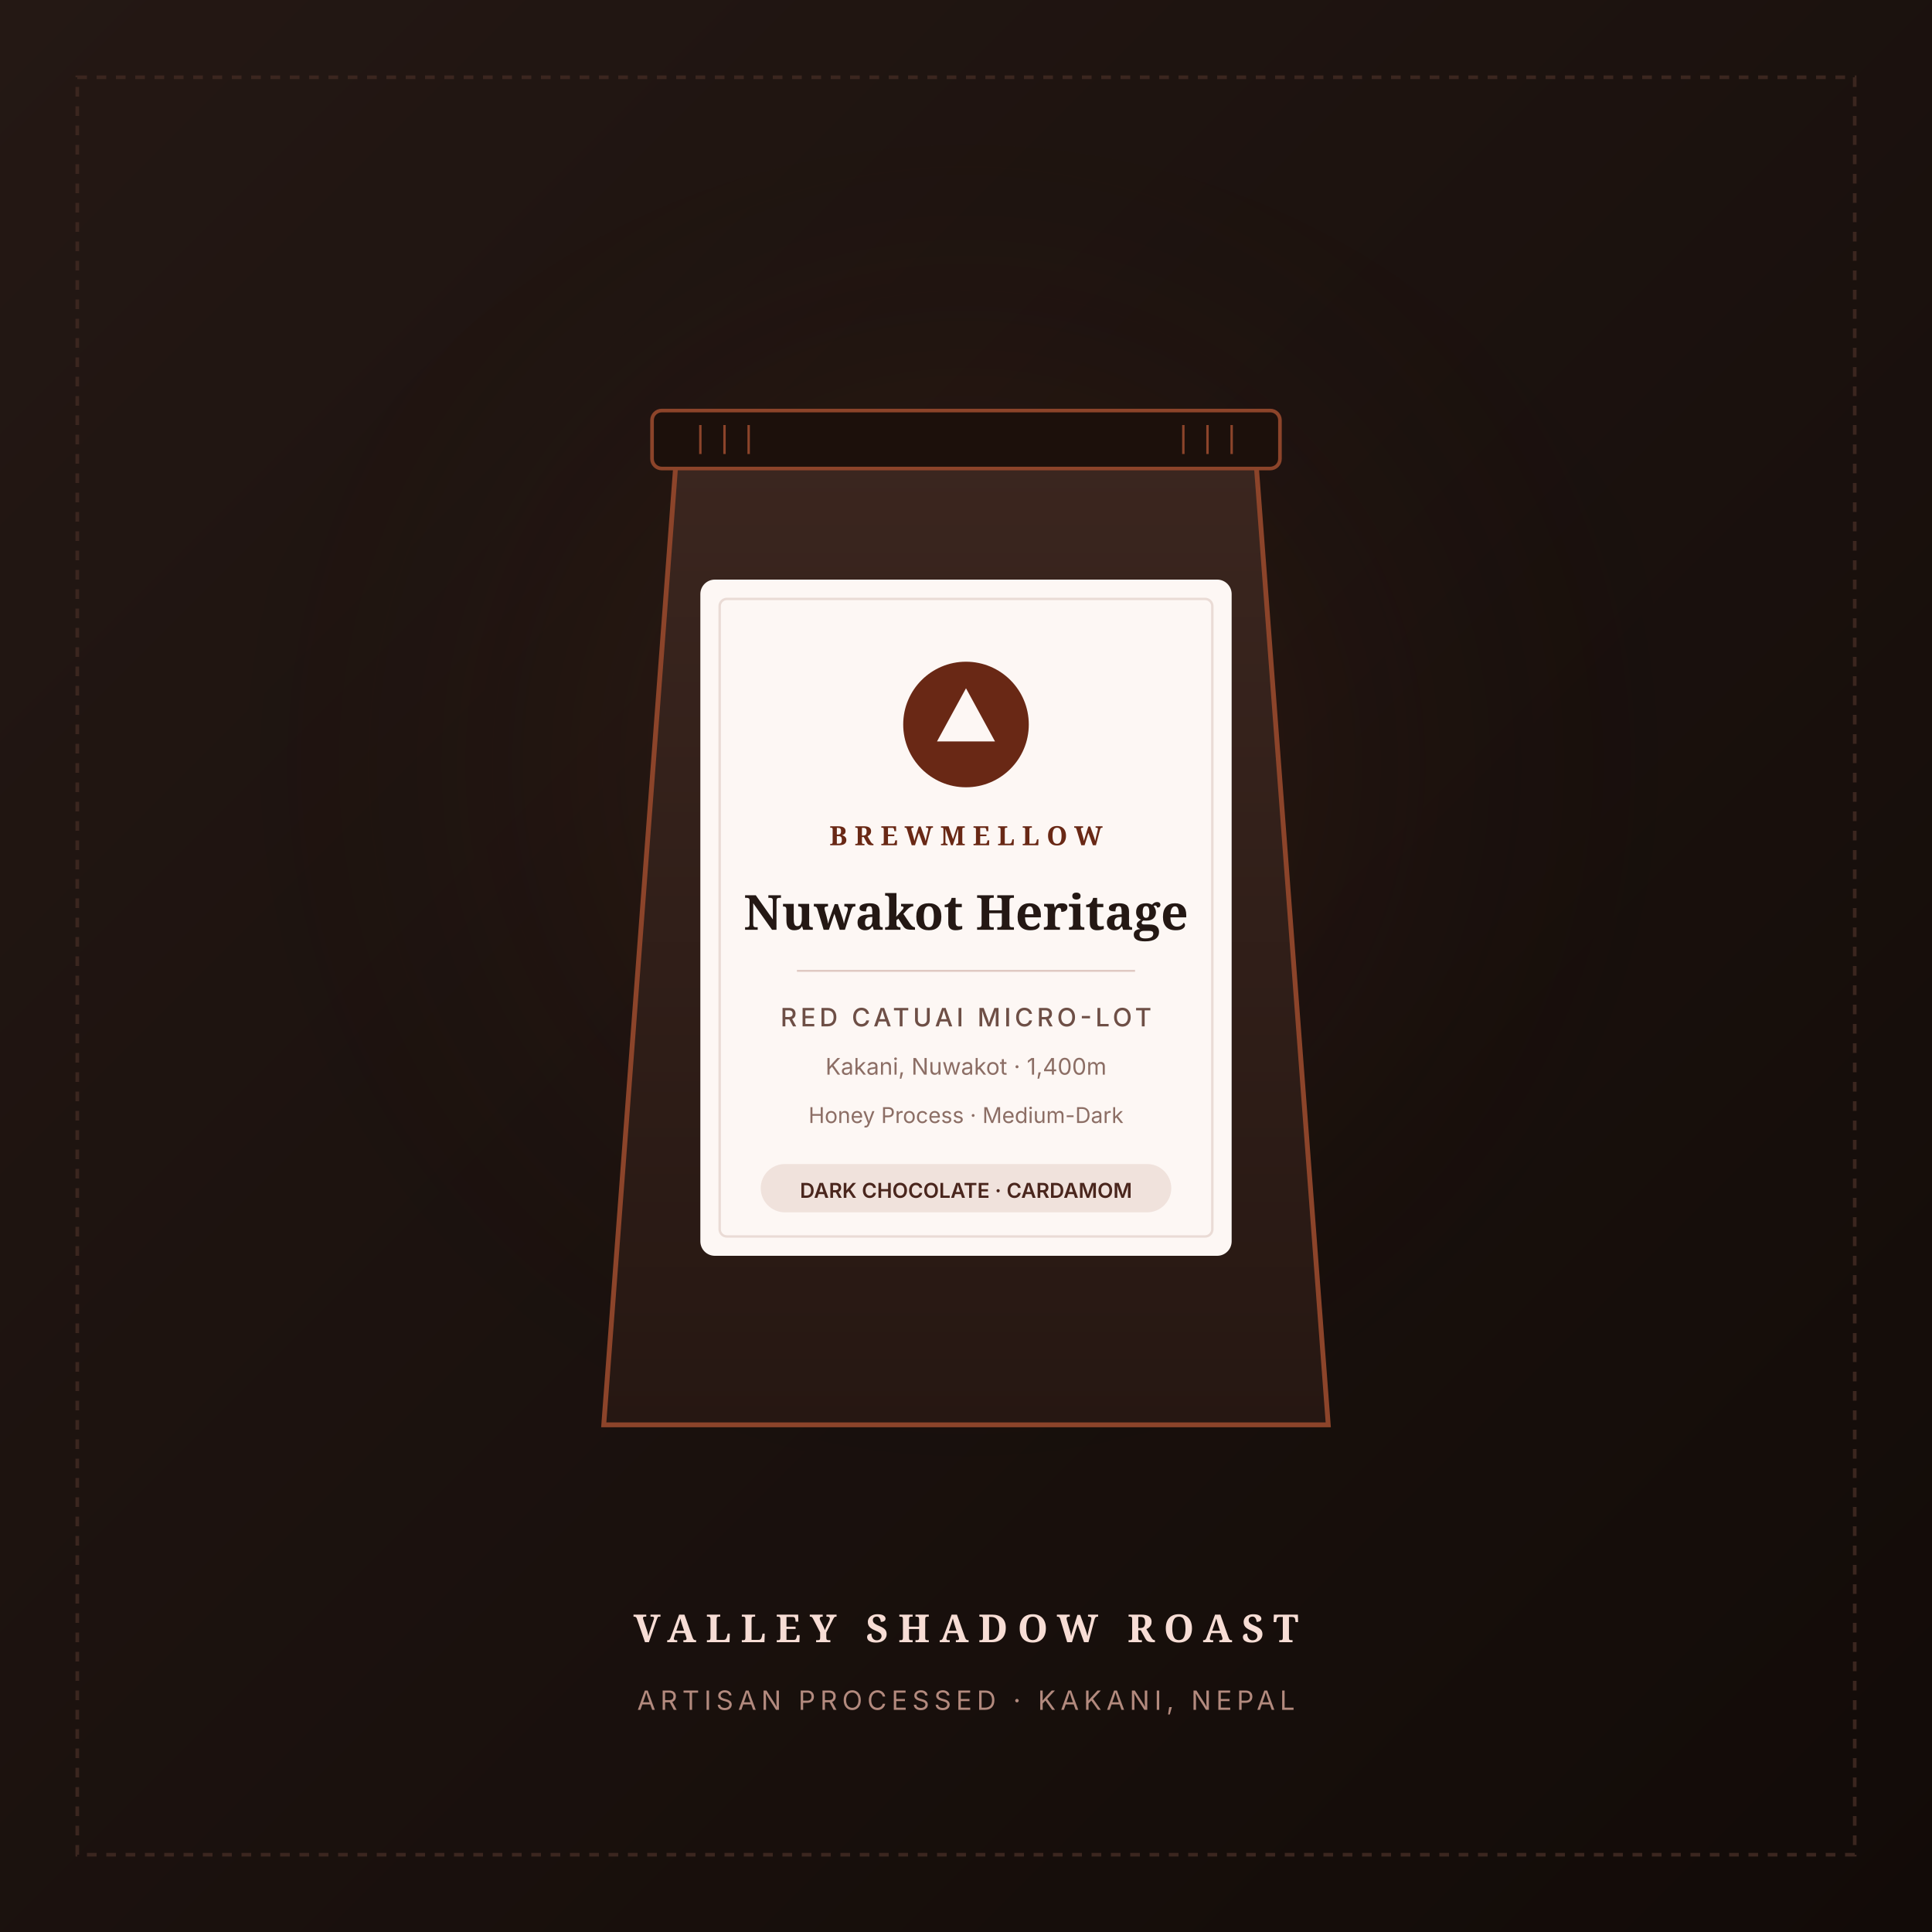
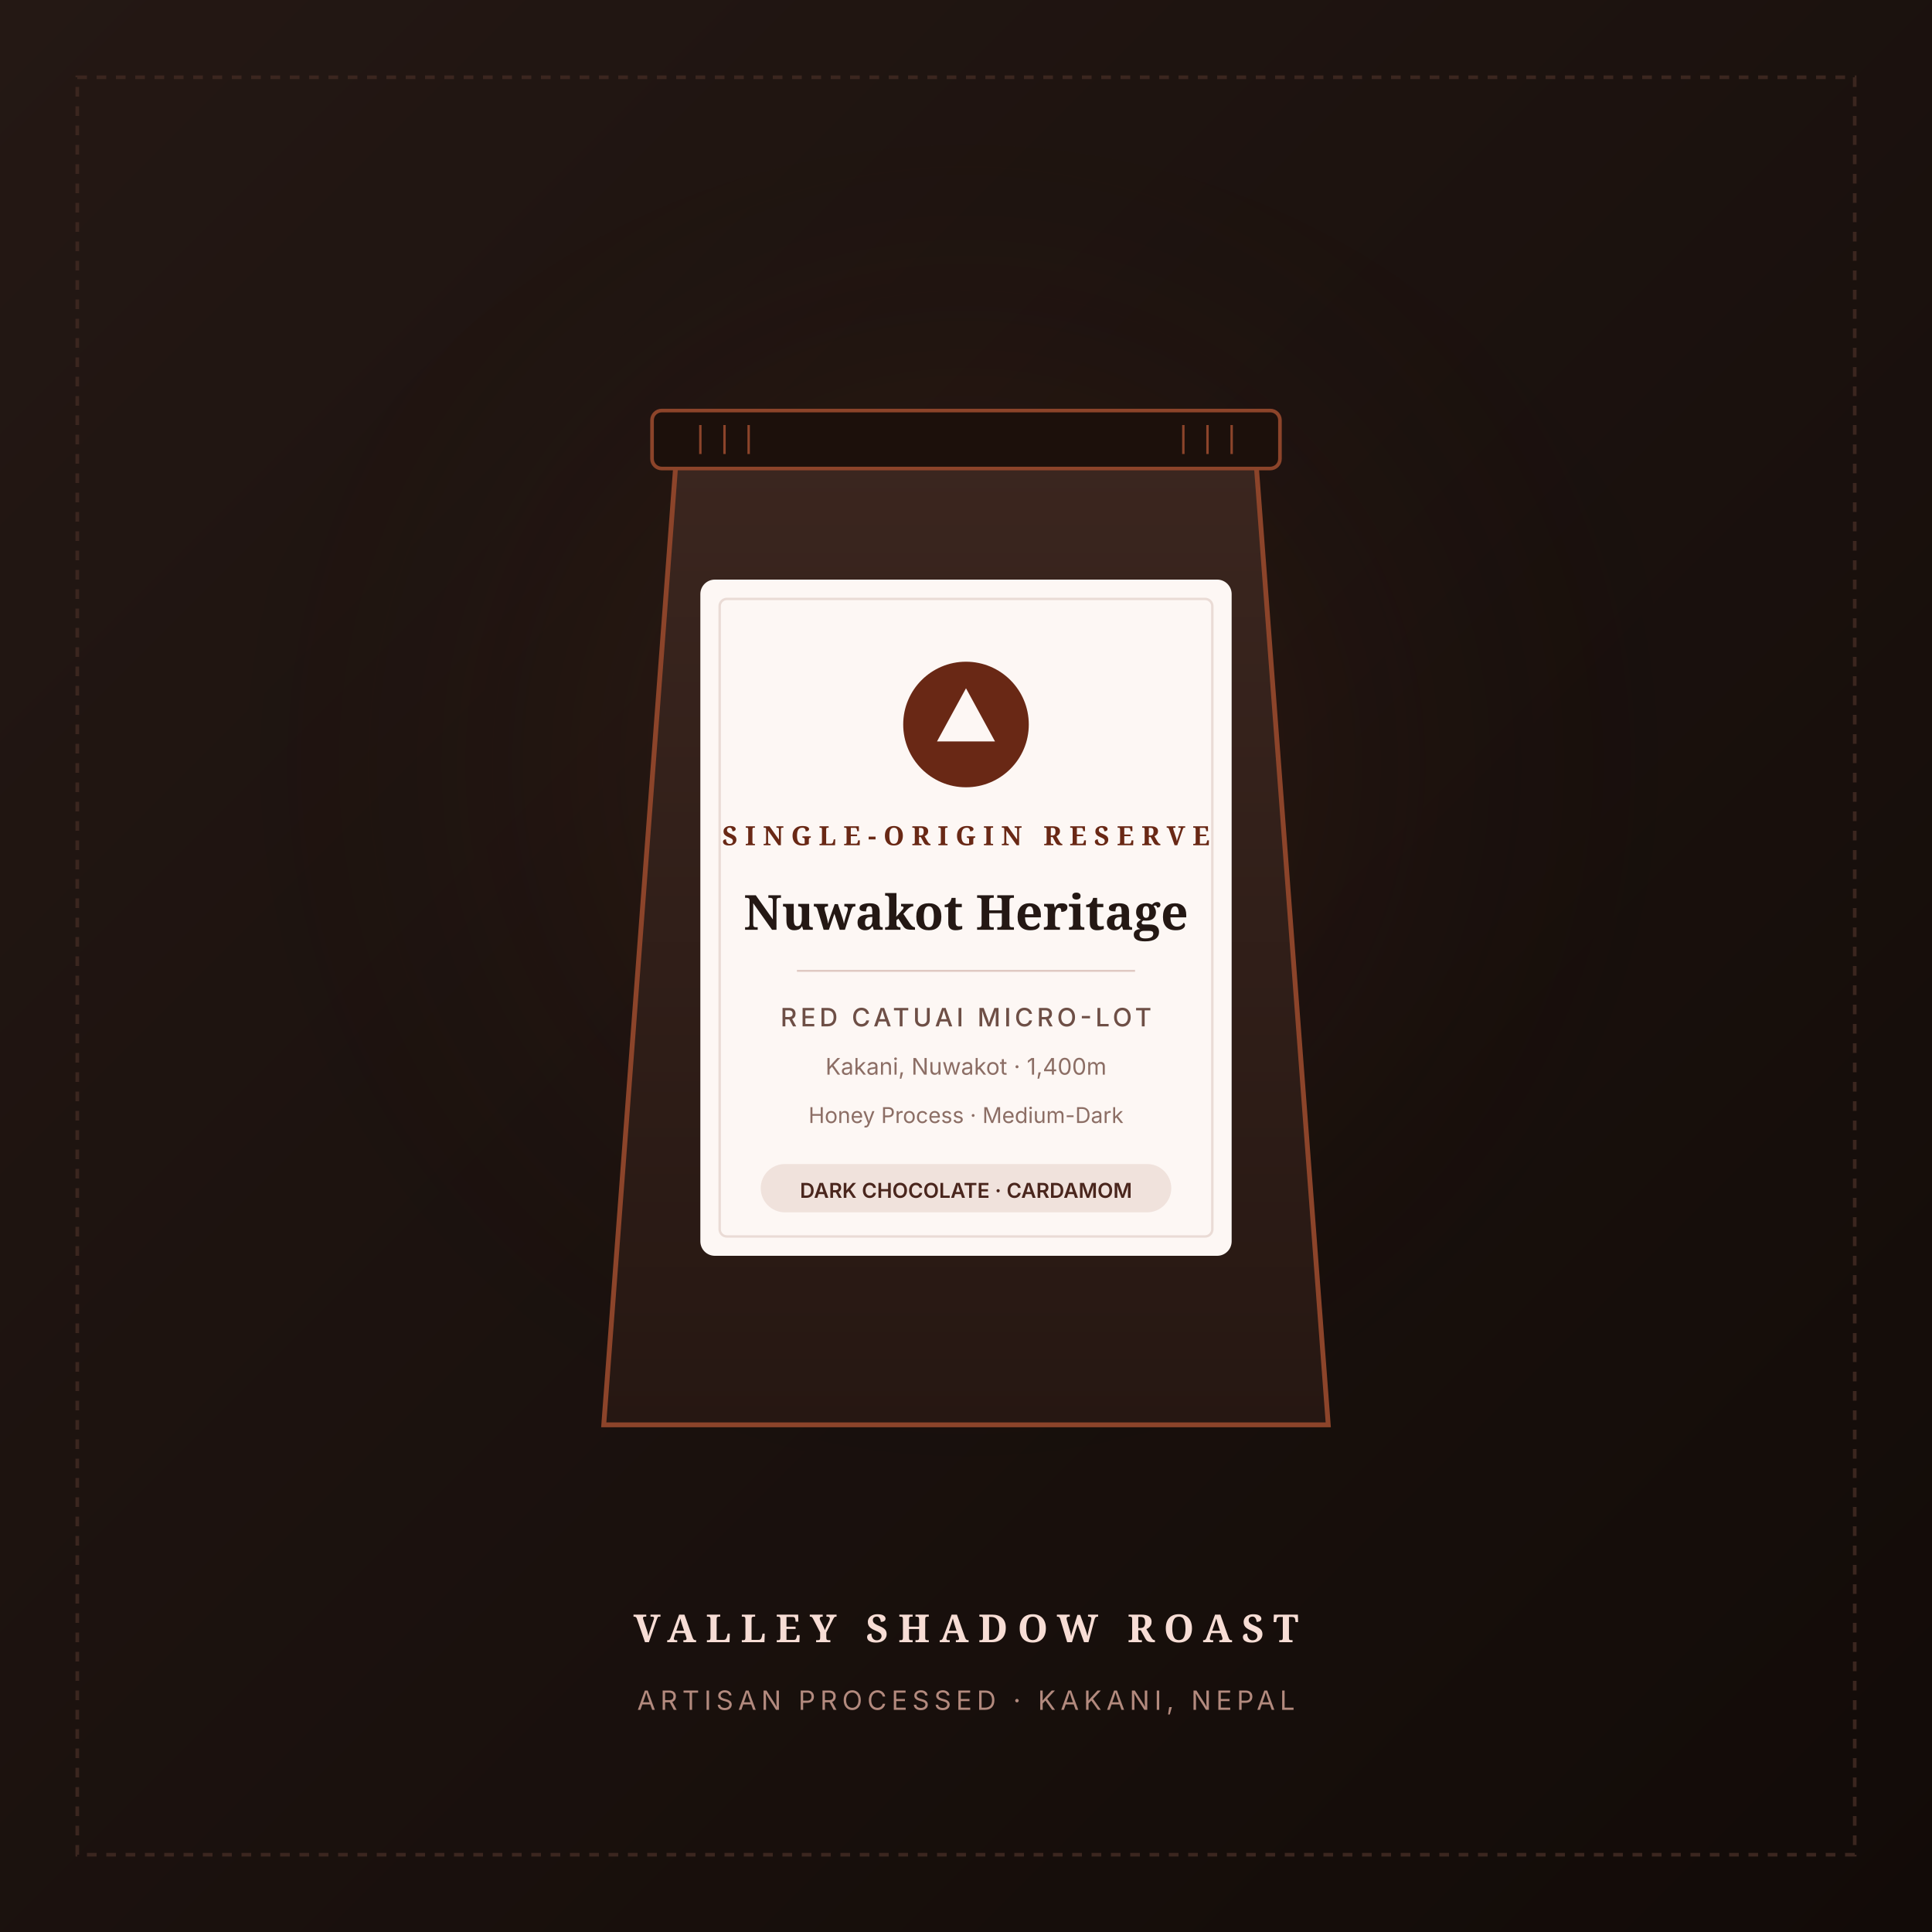
<svg xmlns="http://www.w3.org/2000/svg" viewBox="0 0 800 800" width="800" height="800">
  <defs>
    <linearGradient id="bg" x1="0%" y1="0%" x2="100%" y2="100%">
      <stop offset="0%" stop-color="#241814" />
      <stop offset="100%" stop-color="#120B08" />
    </linearGradient>
    <linearGradient id="bagGrad" x1="0%" y1="0%" x2="0%" y2="100%">
      <stop offset="0%" stop-color="#3B261F" />
      <stop offset="100%" stop-color="#261712" />
    </linearGradient>
    <radialGradient id="glow" cx="50%" cy="40%" r="50%">
      <stop offset="0%" stop-color="#8C442A" stop-opacity="0.22" />
      <stop offset="100%" stop-color="#000000" stop-opacity="0" />
    </radialGradient>
  </defs>
  <rect width="800" height="800" fill="url(#bg)" />
  <circle cx="400" cy="380" r="320" fill="url(#glow)" />
  <rect x="32" y="32" width="736" height="736" fill="none" stroke="#3B261F" stroke-width="1.5" stroke-dasharray="4 4" />
  <g transform="translate(240, 150)">
    <path d="M 40 40 L 280 40 L 310 440 L 10 440 Z" fill="url(#bagGrad)" stroke="#8C442A" stroke-width="2" />
    <rect x="30" y="20" width="260" height="24" rx="4" fill="#1C100B" stroke="#8C442A" stroke-width="1.5" />
    <line x1="50" y1="26" x2="50" y2="38" stroke="#8C442A" stroke-width="1" />
    <line x1="60" y1="26" x2="60" y2="38" stroke="#8C442A" stroke-width="1" />
    <line x1="70" y1="26" x2="70" y2="38" stroke="#8C442A" stroke-width="1" />
    <line x1="250" y1="26" x2="250" y2="38" stroke="#8C442A" stroke-width="1" />
    <line x1="260" y1="26" x2="260" y2="38" stroke="#8C442A" stroke-width="1" />
    <line x1="270" y1="26" x2="270" y2="38" stroke="#8C442A" stroke-width="1" />
    <rect x="50" y="90" width="220" height="280" rx="6" fill="#FDF7F4" />
    <rect x="58" y="98" width="204" height="264" rx="3" fill="none" stroke="#EADBD5" stroke-width="1" />
    <circle cx="160" cy="150" r="26" fill="#692815" />
    <polygon points="160,135 172,157 148,157" fill="#FDF7F4" />
-     <text x="160" y="200" font-family="Georgia, serif" font-size="11" font-weight="600" fill="#692815" text-anchor="middle" letter-spacing="3">BREWMELLOW</text>
+     <text x="160" y="200" font-family="Georgia, serif" font-size="11" font-weight="600" fill="#692815" text-anchor="middle" letter-spacing="3">SINGLE-ORIGIN RESERVE</text>
    <text x="160" y="235" font-family="Georgia, serif" font-size="20" font-weight="700" fill="#241814" text-anchor="middle">Nuwakot Heritage</text>
    <line x1="90" y1="252" x2="230" y2="252" stroke="#DFC9C2" stroke-width="0.8" />
    <text x="160" y="275" font-family="-apple-system, sans-serif" font-size="10.5" font-weight="500" fill="#6E4F46" text-anchor="middle" letter-spacing="1.5">RED CATUAI MICRO-LOT</text>
    <text x="160" y="295" font-family="-apple-system, sans-serif" font-size="9.5" fill="#8C6E65" text-anchor="middle">Kakani, Nuwakot · 1,400m</text>
    <text x="160" y="315" font-family="-apple-system, sans-serif" font-size="9" fill="#8C6E65" text-anchor="middle">Honey Process · Medium-Dark</text>
    <rect x="75" y="332" width="170" height="20" rx="10" fill="#F0E2DC" />
    <text x="160" y="346" font-family="-apple-system, sans-serif" font-size="8.5" font-weight="600" fill="#4A261D" text-anchor="middle">DARK CHOCOLATE · CARDAMOM</text>
  </g>
  <text x="400" y="680" font-family="Georgia, serif" font-size="16" font-weight="600" fill="#F7DDD5" text-anchor="middle" letter-spacing="4">VALLEY SHADOW ROAST</text>
  <text x="400" y="708" font-family="-apple-system, sans-serif" font-size="11" fill="#B38A7E" text-anchor="middle" letter-spacing="2">ARTISAN PROCESSED · KAKANI, NEPAL</text>
</svg>
